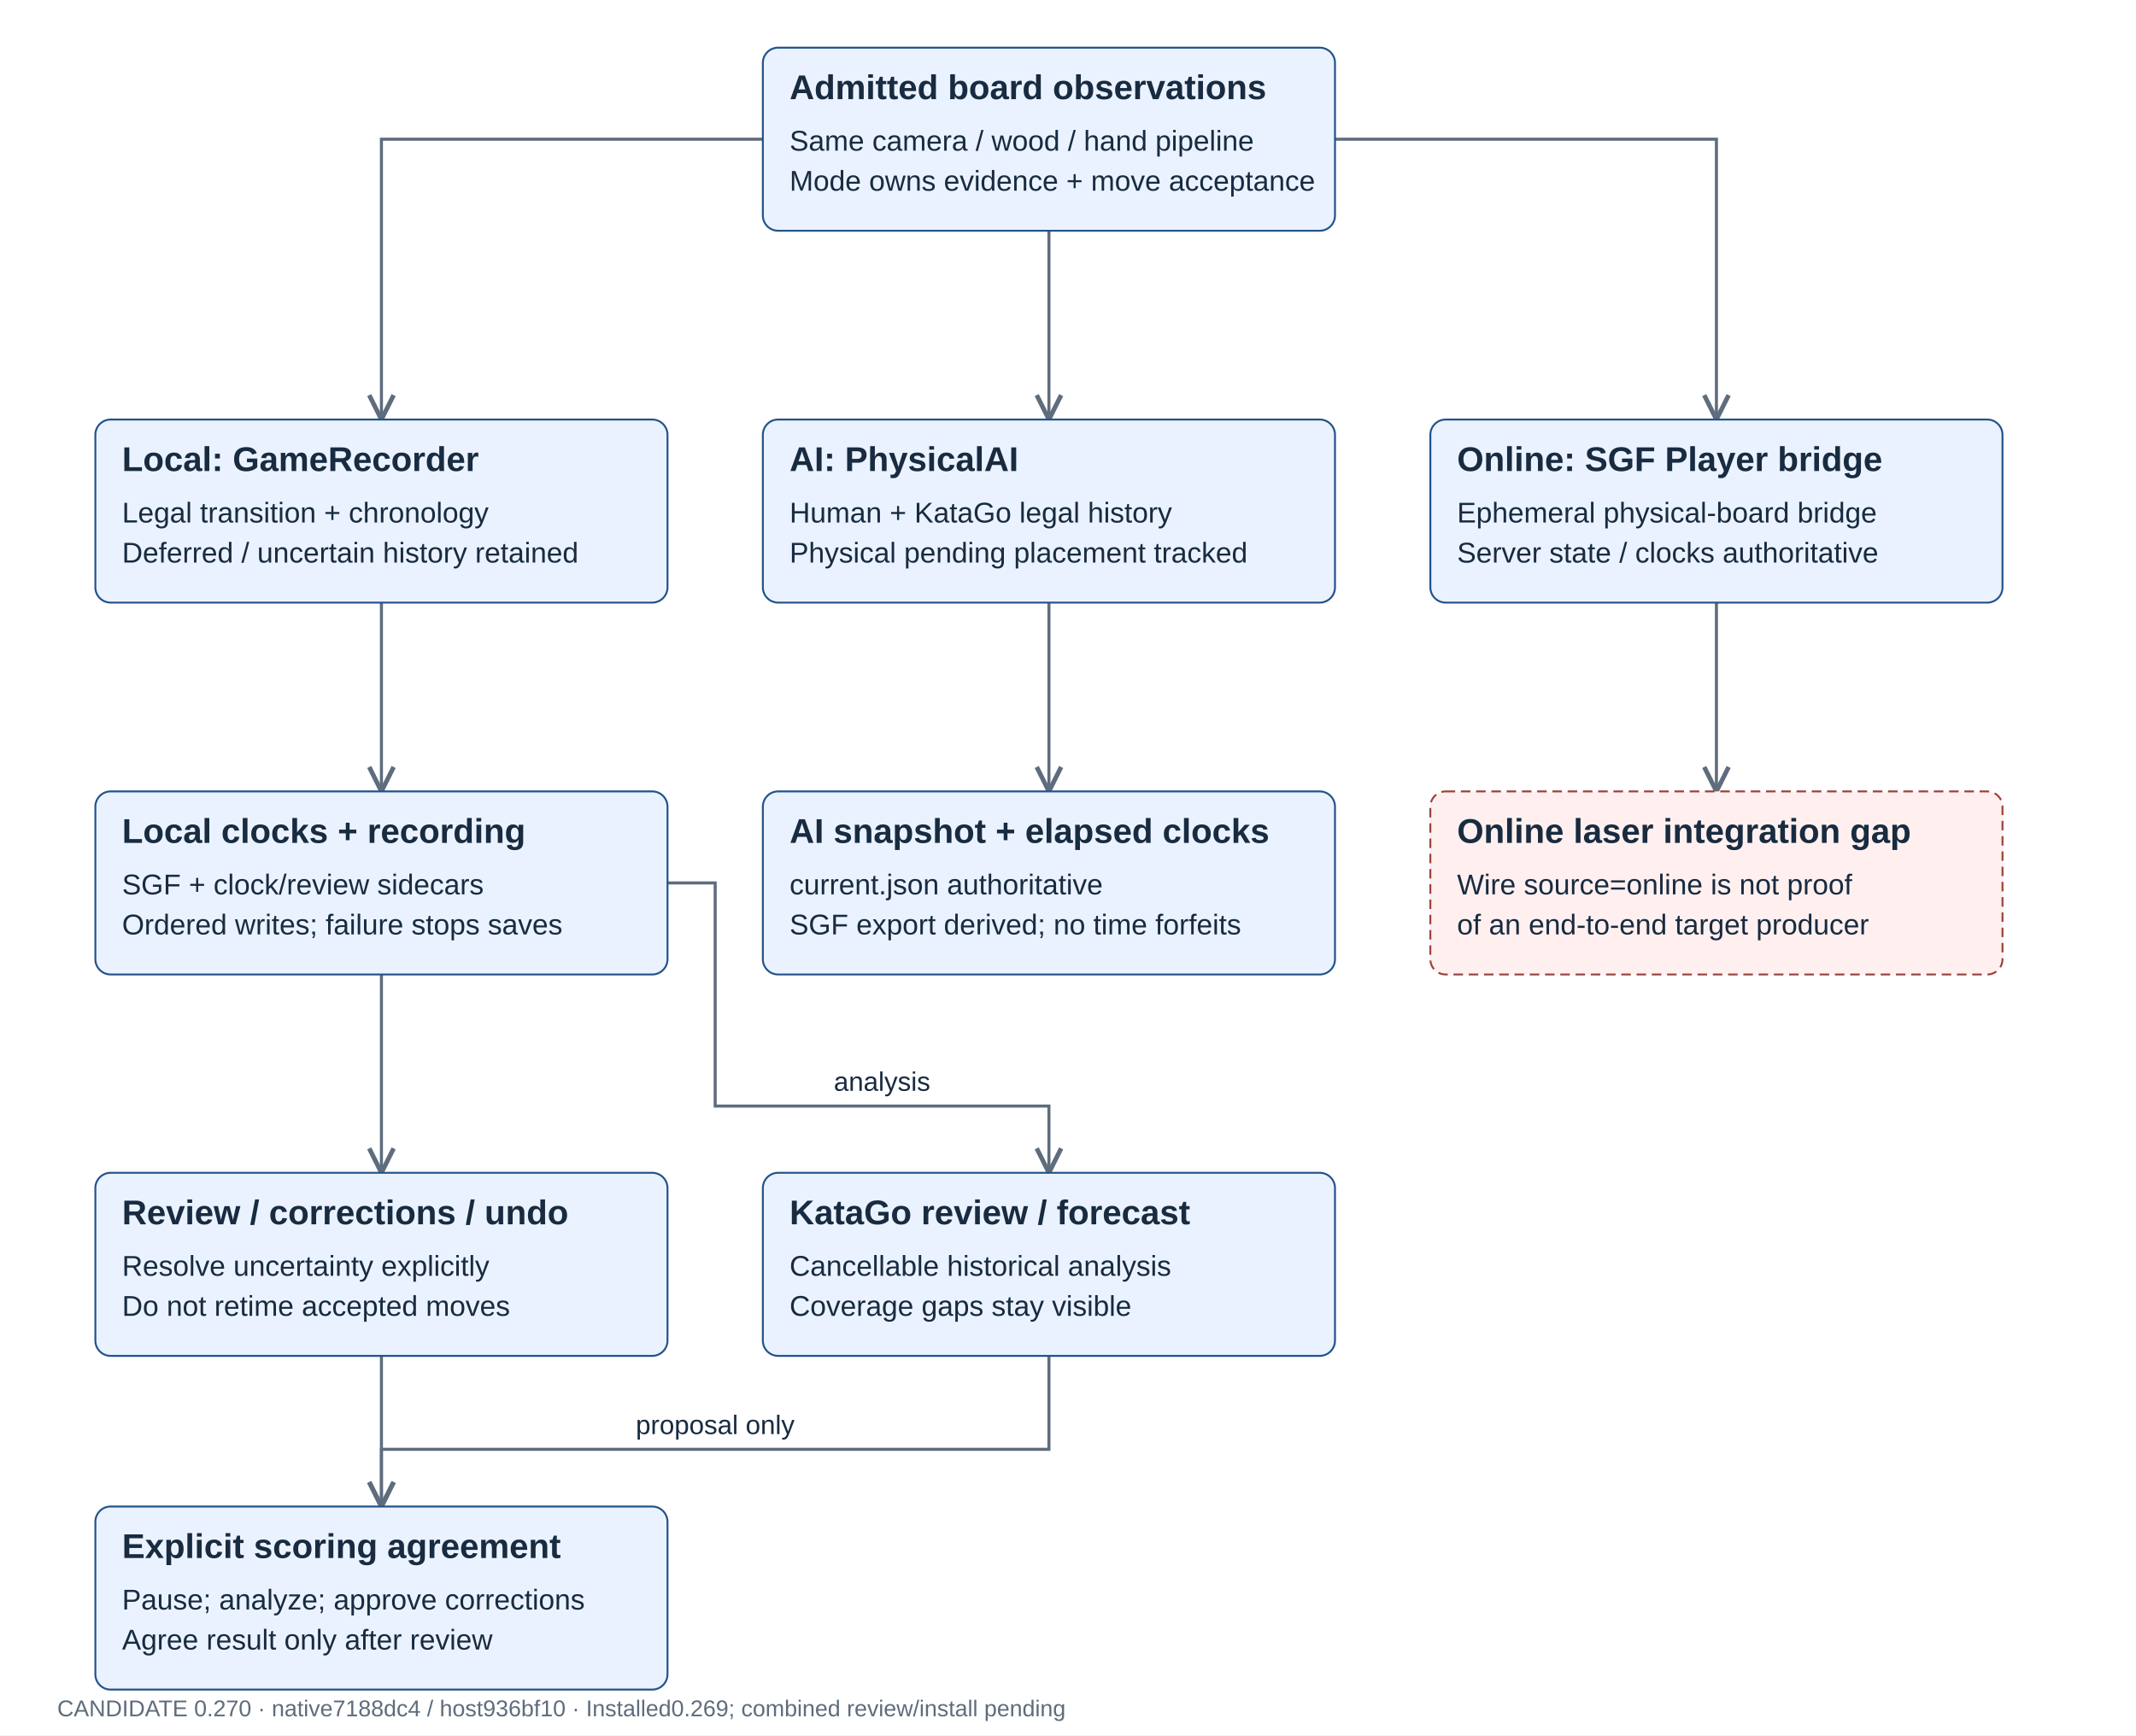
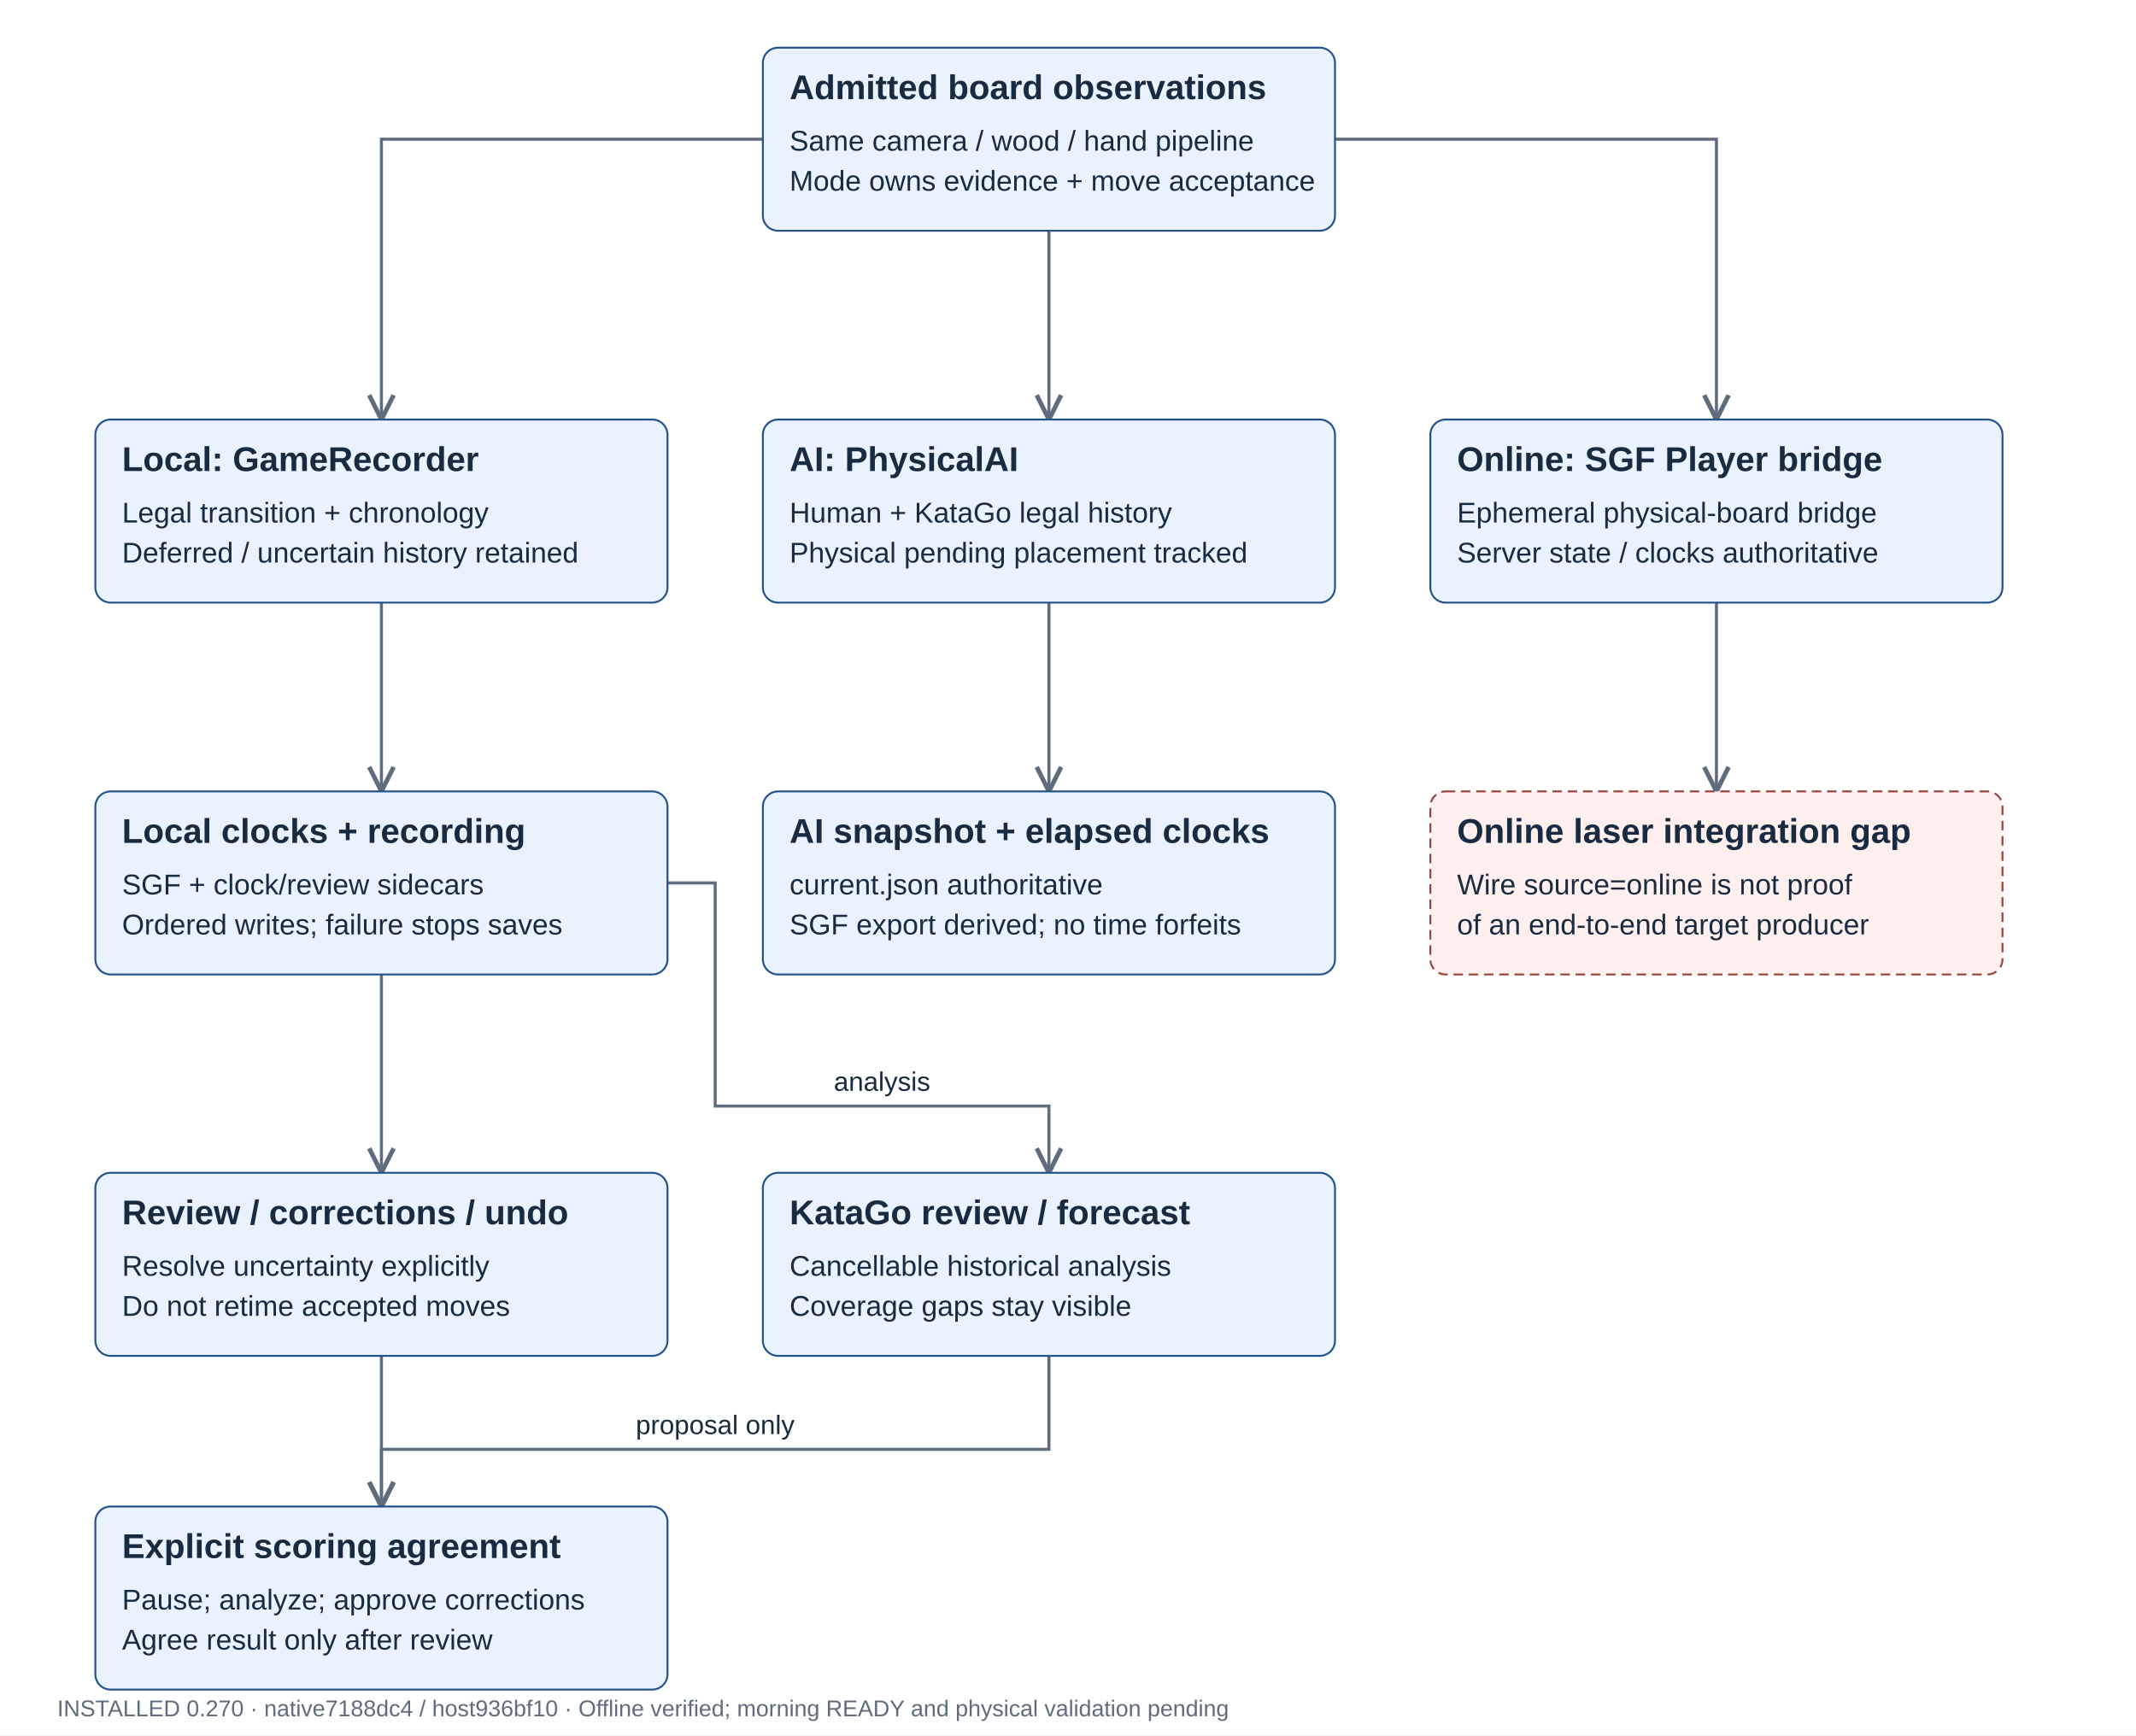
<svg xmlns="http://www.w3.org/2000/svg" viewBox="0 0 1120 910" width="1120" height="910" role="img" aria-labelledby="modes-title modes-desc">
  <defs>
    <marker id="arrow" markerWidth="10" markerHeight="10" refX="9" refY="5" orient="auto-start-reverse">
      <path d="M 1 1 L 9 5 L 1 9" fill="none" stroke="#5e6c7d" stroke-width="1.5" />
    </marker>
  </defs>
  <style>text{font-family:Arial,Helvetica,sans-serif;fill:#182b40}.edge-label{font-size:14px;paint-order:stroke;stroke:#fff;stroke-width:7px;stroke-linejoin:round}.node-title{font-size:18px;font-weight:600}.node-body{font-size:15px}</style>
  <rect width="100%" height="100%" fill="#fff" />
  <polyline points="400.0,73.0 200,73.0 200,140 200.0,220.0" fill="none" stroke="#5e6c7d" stroke-width="1.6" marker-end="url(#arrow)" />
  <polyline points="550.0,121.0 550.0,220.0" fill="none" stroke="#5e6c7d" stroke-width="1.6" marker-end="url(#arrow)" />
  <polyline points="700.0,73.0 900,73.0 900,140 900.0,220.0" fill="none" stroke="#5e6c7d" stroke-width="1.6" marker-end="url(#arrow)" />
  <polyline points="200.0,316.0 200.0,415.0" fill="none" stroke="#5e6c7d" stroke-width="1.6" marker-end="url(#arrow)" />
  <polyline points="550.0,316.0 550.0,415.0" fill="none" stroke="#5e6c7d" stroke-width="1.6" marker-end="url(#arrow)" />
  <polyline points="900.0,316.0 900.0,415.0" fill="none" stroke="#5e6c7d" stroke-width="1.6" marker-end="url(#arrow)" />
  <polyline points="200.0,511.0 200.0,615.0" fill="none" stroke="#5e6c7d" stroke-width="1.6" marker-end="url(#arrow)" />
  <polyline points="350.0,463.0 375,463 375,580 550,580 550.0,615.0" fill="none" stroke="#5e6c7d" stroke-width="1.6" marker-end="url(#arrow)" />
  <text class="edge-label" x="462.5" y="572.0" text-anchor="middle">analysis</text>
  <polyline points="200.0,711.0 200.0,790.0" fill="none" stroke="#5e6c7d" stroke-width="1.6" marker-end="url(#arrow)" />
  <polyline points="550.0,711.0 550,760 200,760 200.0,790.0" fill="none" stroke="#5e6c7d" stroke-width="1.6" marker-end="url(#arrow)" />
  <text class="edge-label" x="375.0" y="752.0" text-anchor="middle">proposal only</text>
  <g data-node="observation">
    <rect x="400" y="25" width="300" height="96" rx="8" fill="#eaf2ff" stroke="#23538a" />
    <text class="node-title" x="414" y="52">Admitted board observations</text>
    <text class="node-body" x="414" y="79">Same camera / wood / hand pipeline</text>
    <text class="node-body" x="414" y="100">Mode owns evidence + move acceptance</text>
  </g>
  <g data-node="local">
    <rect x="50" y="220" width="300" height="96" rx="8" fill="#eaf2ff" stroke="#23538a" />
    <text class="node-title" x="64" y="247">Local: GameRecorder</text>
    <text class="node-body" x="64" y="274">Legal transition + chronology</text>
    <text class="node-body" x="64" y="295">Deferred / uncertain history retained</text>
  </g>
  <g data-node="ai">
    <rect x="400" y="220" width="300" height="96" rx="8" fill="#eaf2ff" stroke="#23538a" />
    <text class="node-title" x="414" y="247">AI: PhysicalAI</text>
    <text class="node-body" x="414" y="274">Human + KataGo legal history</text>
    <text class="node-body" x="414" y="295">Physical pending placement tracked</text>
  </g>
  <g data-node="online">
    <rect x="750" y="220" width="300" height="96" rx="8" fill="#eaf2ff" stroke="#23538a" />
    <text class="node-title" x="764" y="247">Online: SGF Player bridge</text>
    <text class="node-body" x="764" y="274">Ephemeral physical-board bridge</text>
    <text class="node-body" x="764" y="295">Server state / clocks authoritative</text>
  </g>
  <g data-node="clock">
    <rect x="50" y="415" width="300" height="96" rx="8" fill="#eaf2ff" stroke="#23538a" />
    <text class="node-title" x="64" y="442">Local clocks + recording</text>
    <text class="node-body" x="64" y="469">SGF + clock/review sidecars</text>
    <text class="node-body" x="64" y="490">Ordered writes; failure stops saves</text>
  </g>
  <g data-node="aisave">
    <rect x="400" y="415" width="300" height="96" rx="8" fill="#eaf2ff" stroke="#23538a" />
    <text class="node-title" x="414" y="442">AI snapshot + elapsed clocks</text>
    <text class="node-body" x="414" y="469">current.json authoritative</text>
    <text class="node-body" x="414" y="490">SGF export derived; no time forfeits</text>
  </g>
  <g data-node="gap">
    <rect x="750" y="415" width="300" height="96" rx="8" fill="#fff0ef" stroke="#99433b" stroke-dasharray="5 3" />
    <text class="node-title" x="764" y="442">Online laser integration gap</text>
    <text class="node-body" x="764" y="469">Wire source=online is not proof</text>
    <text class="node-body" x="764" y="490">of an end-to-end target producer</text>
  </g>
  <g data-node="review">
    <rect x="50" y="615" width="300" height="96" rx="8" fill="#eaf2ff" stroke="#23538a" />
    <text class="node-title" x="64" y="642">Review / corrections / undo</text>
    <text class="node-body" x="64" y="669">Resolve uncertainty explicitly</text>
    <text class="node-body" x="64" y="690">Do not retime accepted moves</text>
  </g>
  <g data-node="analysis">
    <rect x="400" y="615" width="300" height="96" rx="8" fill="#eaf2ff" stroke="#23538a" />
    <text class="node-title" x="414" y="642">KataGo review / forecast</text>
    <text class="node-body" x="414" y="669">Cancellable historical analysis</text>
    <text class="node-body" x="414" y="690">Coverage gaps stay visible</text>
  </g>
  <g data-node="score">
    <rect x="50" y="790" width="300" height="96" rx="8" fill="#eaf2ff" stroke="#23538a" />
    <text class="node-title" x="64" y="817">Explicit scoring agreement</text>
    <text class="node-body" x="64" y="844">Pause; analyze; approve corrections</text>
    <text class="node-body" x="64" y="865">Agree result only after review</text>
  </g>
-   <text x="30" y="900" style="font-size:12px;fill:#5e6c7d">CANDIDATE 0.270 · native7188dc4 / host936bf10 · Installed0.269; combined review/install pending</text>
+   <text x="30" y="900" style="font-size:12px;fill:#5e6c7d">INSTALLED 0.270 · native7188dc4 / host936bf10 · Offline verified; morning READY and physical validation pending</text>
</svg>
